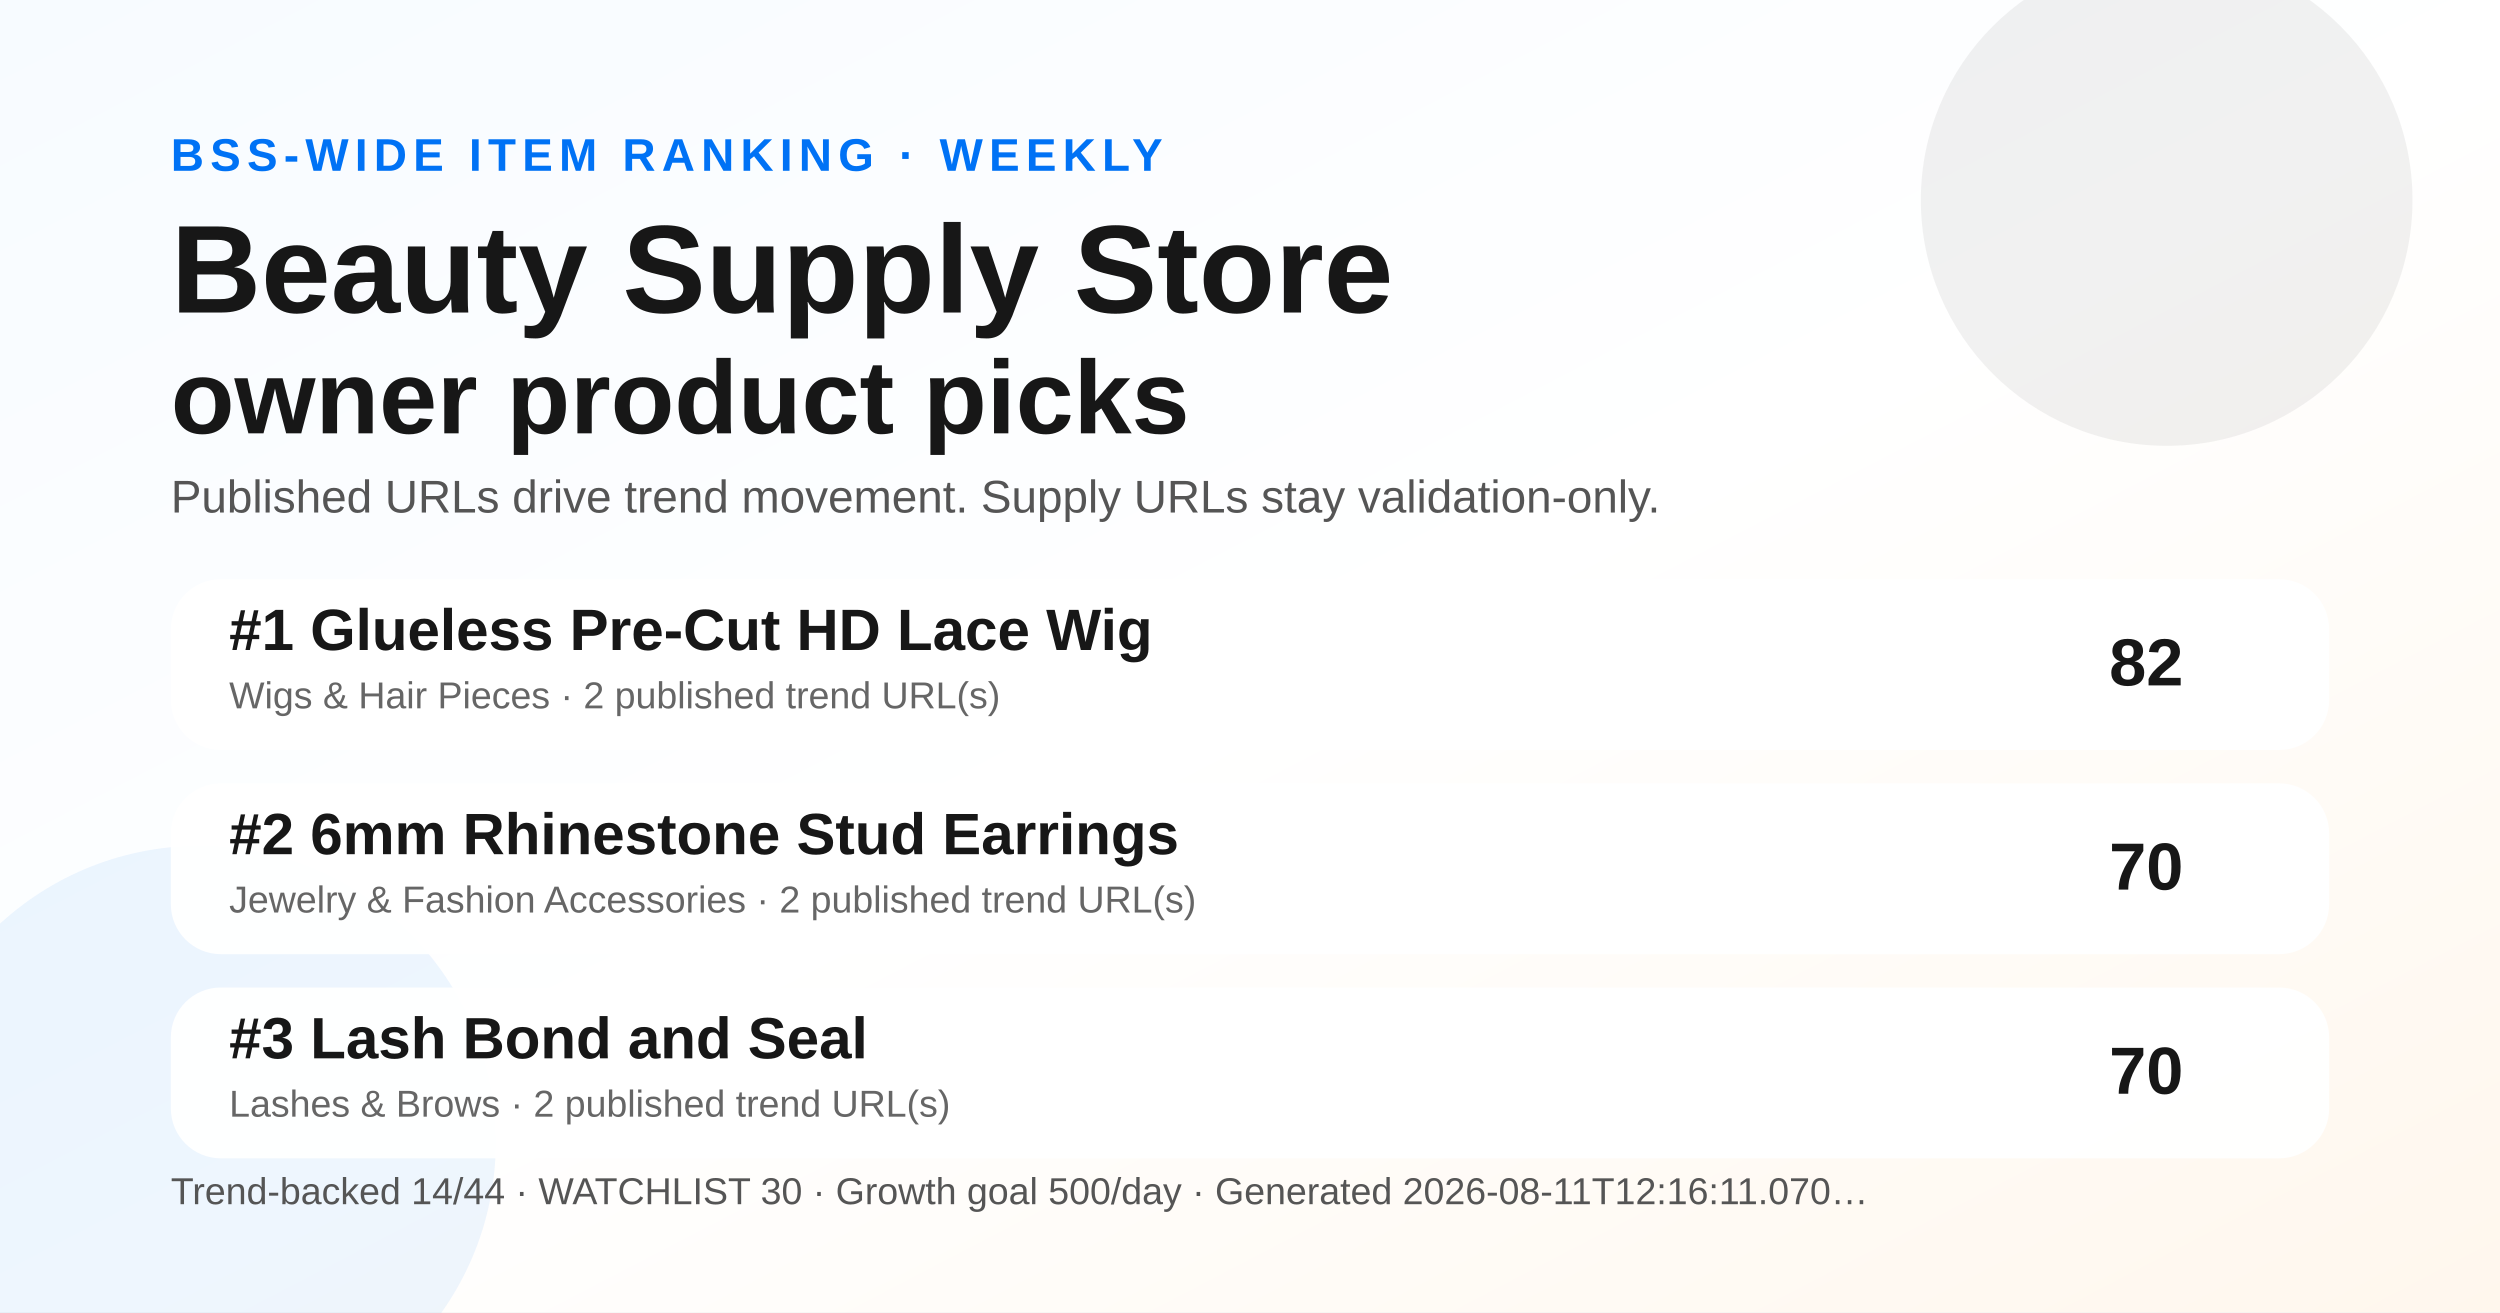
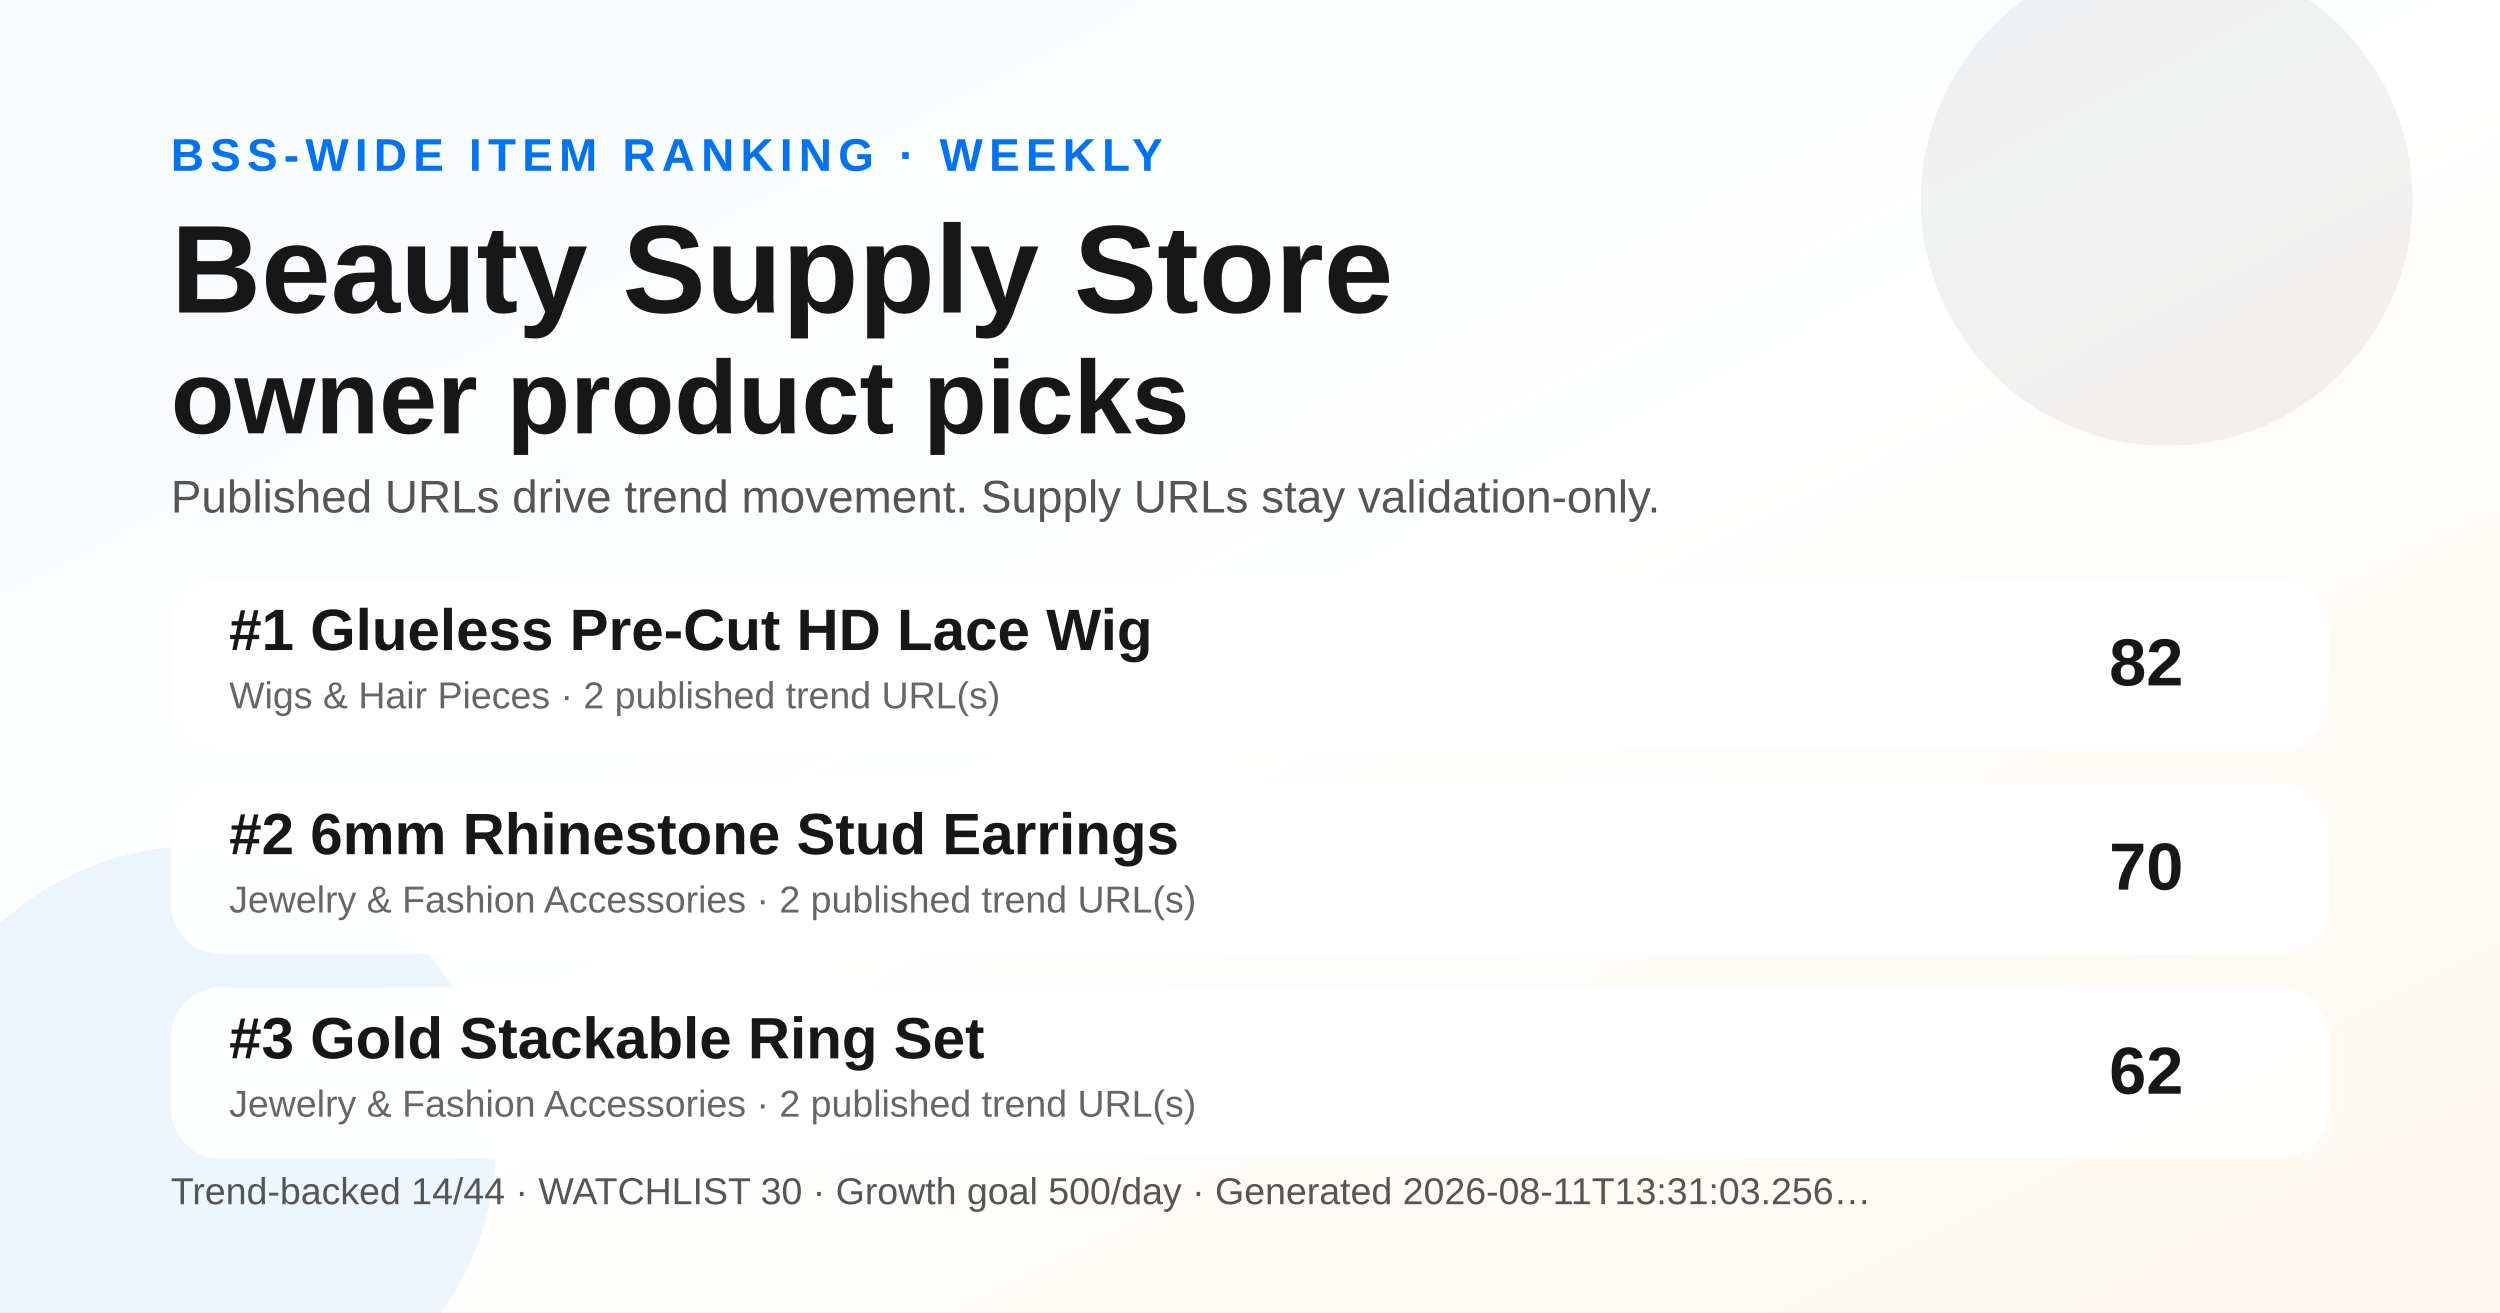
<svg xmlns="http://www.w3.org/2000/svg" width="1200" height="630" viewBox="0 0 1200 630" role="img" aria-label="Weekly BSS Trend Ranking social preview">
  <defs>
    <linearGradient id="bg" x1="0" y1="0" x2="1" y2="1">
      <stop offset="0" stop-color="#f7fbff" />
      <stop offset="0.52" stop-color="#ffffff" />
      <stop offset="1" stop-color="#fff7ed" />
    </linearGradient>
  </defs>
  <rect width="1200" height="630" fill="url(#bg)" />
  <circle cx="1040" cy="96" r="118" fill="#171717" opacity="0.06" />
  <circle cx="96" cy="548" r="142" fill="#0072f5" opacity="0.07" />
  <text x="82" y="82" font-family="Arial, Helvetica, sans-serif" font-size="22" font-weight="700" fill="#0072f5" letter-spacing="3">BSS-WIDE ITEM RANKING · WEEKLY</text>
  <text x="82" y="150" font-family="Arial, Helvetica, sans-serif" font-size="60" font-weight="800" fill="#171717">Beauty Supply Store</text>
  <text x="82" y="208" font-family="Arial, Helvetica, sans-serif" font-size="50" font-weight="800" fill="#171717">owner product picks</text>
  <text x="82" y="246" font-family="Arial, Helvetica, sans-serif" font-size="22" fill="#555555">Published URLs drive trend movement. Supply URLs stay validation-only.</text>
  <g transform="translate(82 278)">
    <rect width="1036" height="82" rx="24" fill="#ffffff" opacity="0.96" />
    <text x="28" y="34" font-family="Arial, Helvetica, sans-serif" font-size="28" font-weight="700" fill="#171717">#1 Glueless Pre-Cut HD Lace Wig</text>
    <text x="28" y="62" font-family="Arial, Helvetica, sans-serif" font-size="18" fill="#666666">Wigs &amp; Hair Pieces · 2 published trend URL(s)</text>
    <text x="966" y="51" text-anchor="end" font-family="Arial, Helvetica, sans-serif" font-size="32" font-weight="700" fill="#171717">82</text>
  </g>
  <g transform="translate(82 376)">
    <rect width="1036" height="82" rx="24" fill="#ffffff" opacity="0.96" />
    <text x="28" y="34" font-family="Arial, Helvetica, sans-serif" font-size="28" font-weight="700" fill="#171717">#2 6mm Rhinestone Stud Earrings</text>
    <text x="28" y="62" font-family="Arial, Helvetica, sans-serif" font-size="18" fill="#666666">Jewelry &amp; Fashion Accessories · 2 published trend URL(s)</text>
    <text x="966" y="51" text-anchor="end" font-family="Arial, Helvetica, sans-serif" font-size="32" font-weight="700" fill="#171717">70</text>
  </g>
  <g transform="translate(82 474)">
    <rect width="1036" height="82" rx="24" fill="#ffffff" opacity="0.96" />
-     <text x="28" y="34" font-family="Arial, Helvetica, sans-serif" font-size="28" font-weight="700" fill="#171717">#3 Lash Bond and Seal</text>
-     <text x="28" y="62" font-family="Arial, Helvetica, sans-serif" font-size="18" fill="#666666">Lashes &amp; Brows · 2 published trend URL(s)</text>
-     <text x="966" y="51" text-anchor="end" font-family="Arial, Helvetica, sans-serif" font-size="32" font-weight="700" fill="#171717">70</text>
+     <text x="28" y="34" font-family="Arial, Helvetica, sans-serif" font-size="28" font-weight="700" fill="#171717">#3 Gold Stackable Ring Set</text>
+     <text x="28" y="62" font-family="Arial, Helvetica, sans-serif" font-size="18" fill="#666666">Jewelry &amp; Fashion Accessories · 2 published trend URL(s)</text>
+     <text x="966" y="51" text-anchor="end" font-family="Arial, Helvetica, sans-serif" font-size="32" font-weight="700" fill="#171717">62</text>
  </g>
  <g transform="translate(82 578)">
-     <text font-family="Arial, Helvetica, sans-serif" font-size="18" fill="#555555">Trend-backed 14/44 · WATCHLIST 30 · Growth goal 500/day · Generated 2026-08-11T12:16:11.070…</text>
+     <text font-family="Arial, Helvetica, sans-serif" font-size="18" fill="#555555">Trend-backed 14/44 · WATCHLIST 30 · Growth goal 500/day · Generated 2026-08-11T13:31:03.256…</text>
  </g>
</svg>
